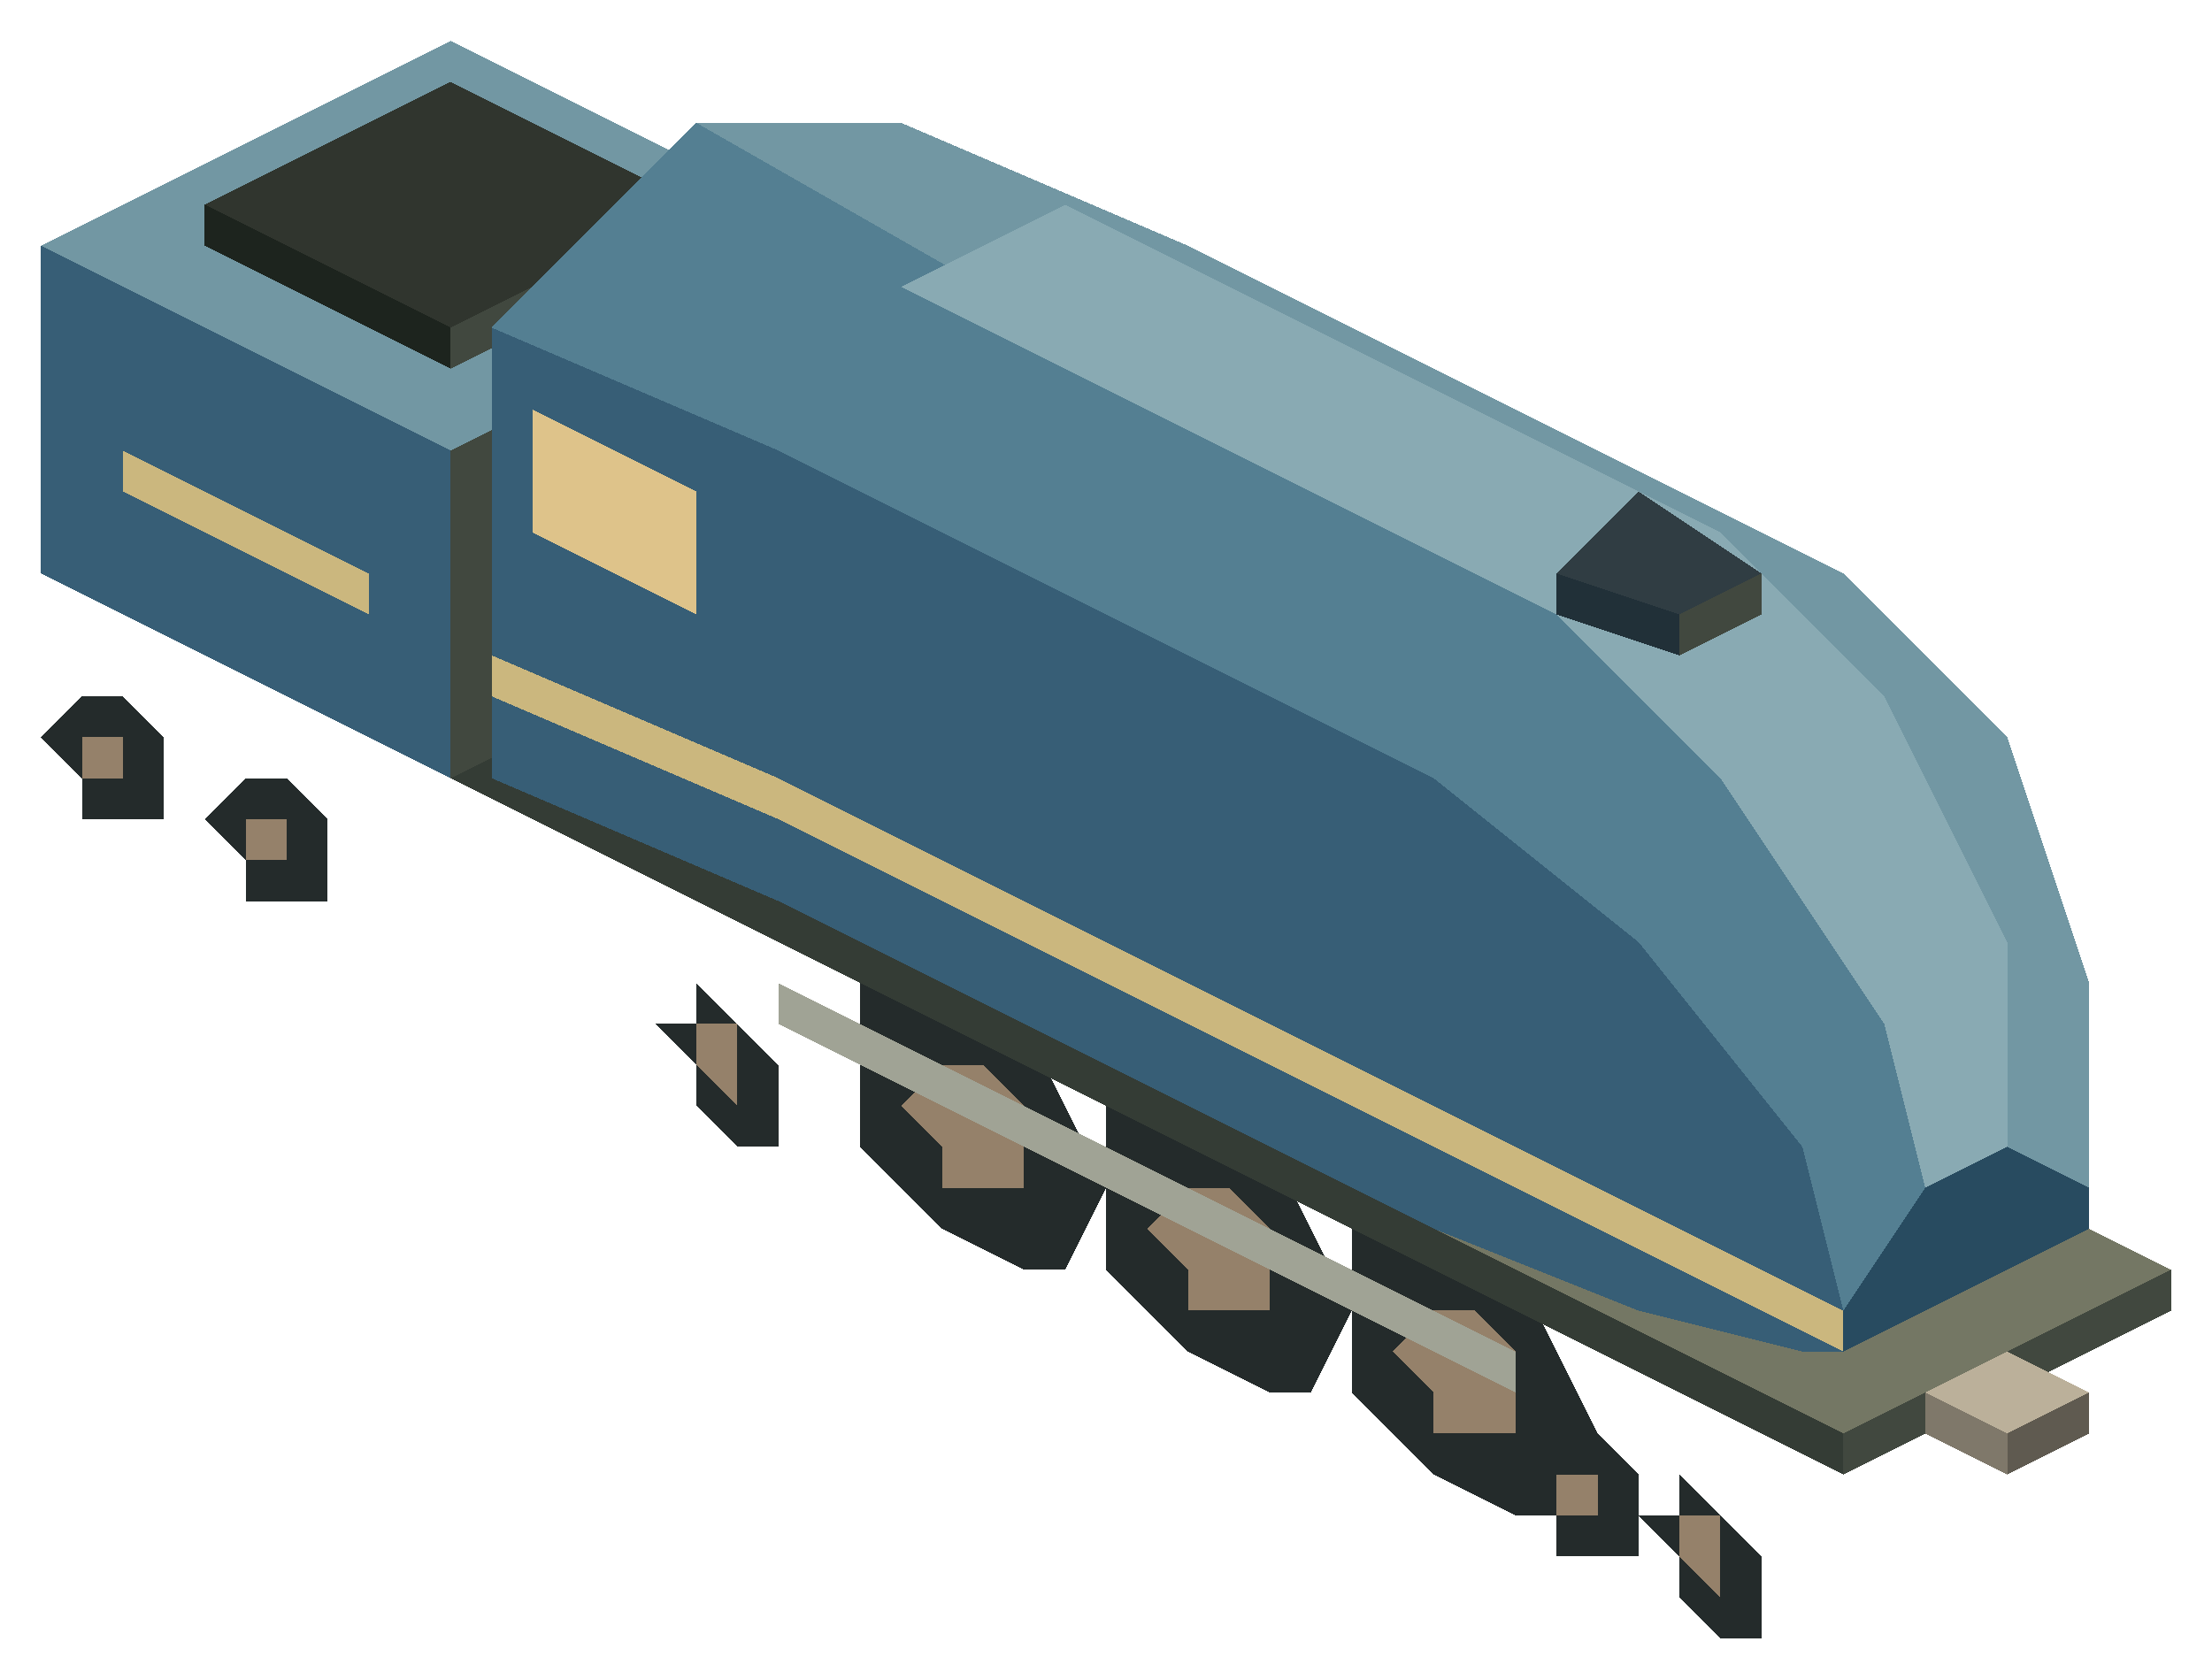
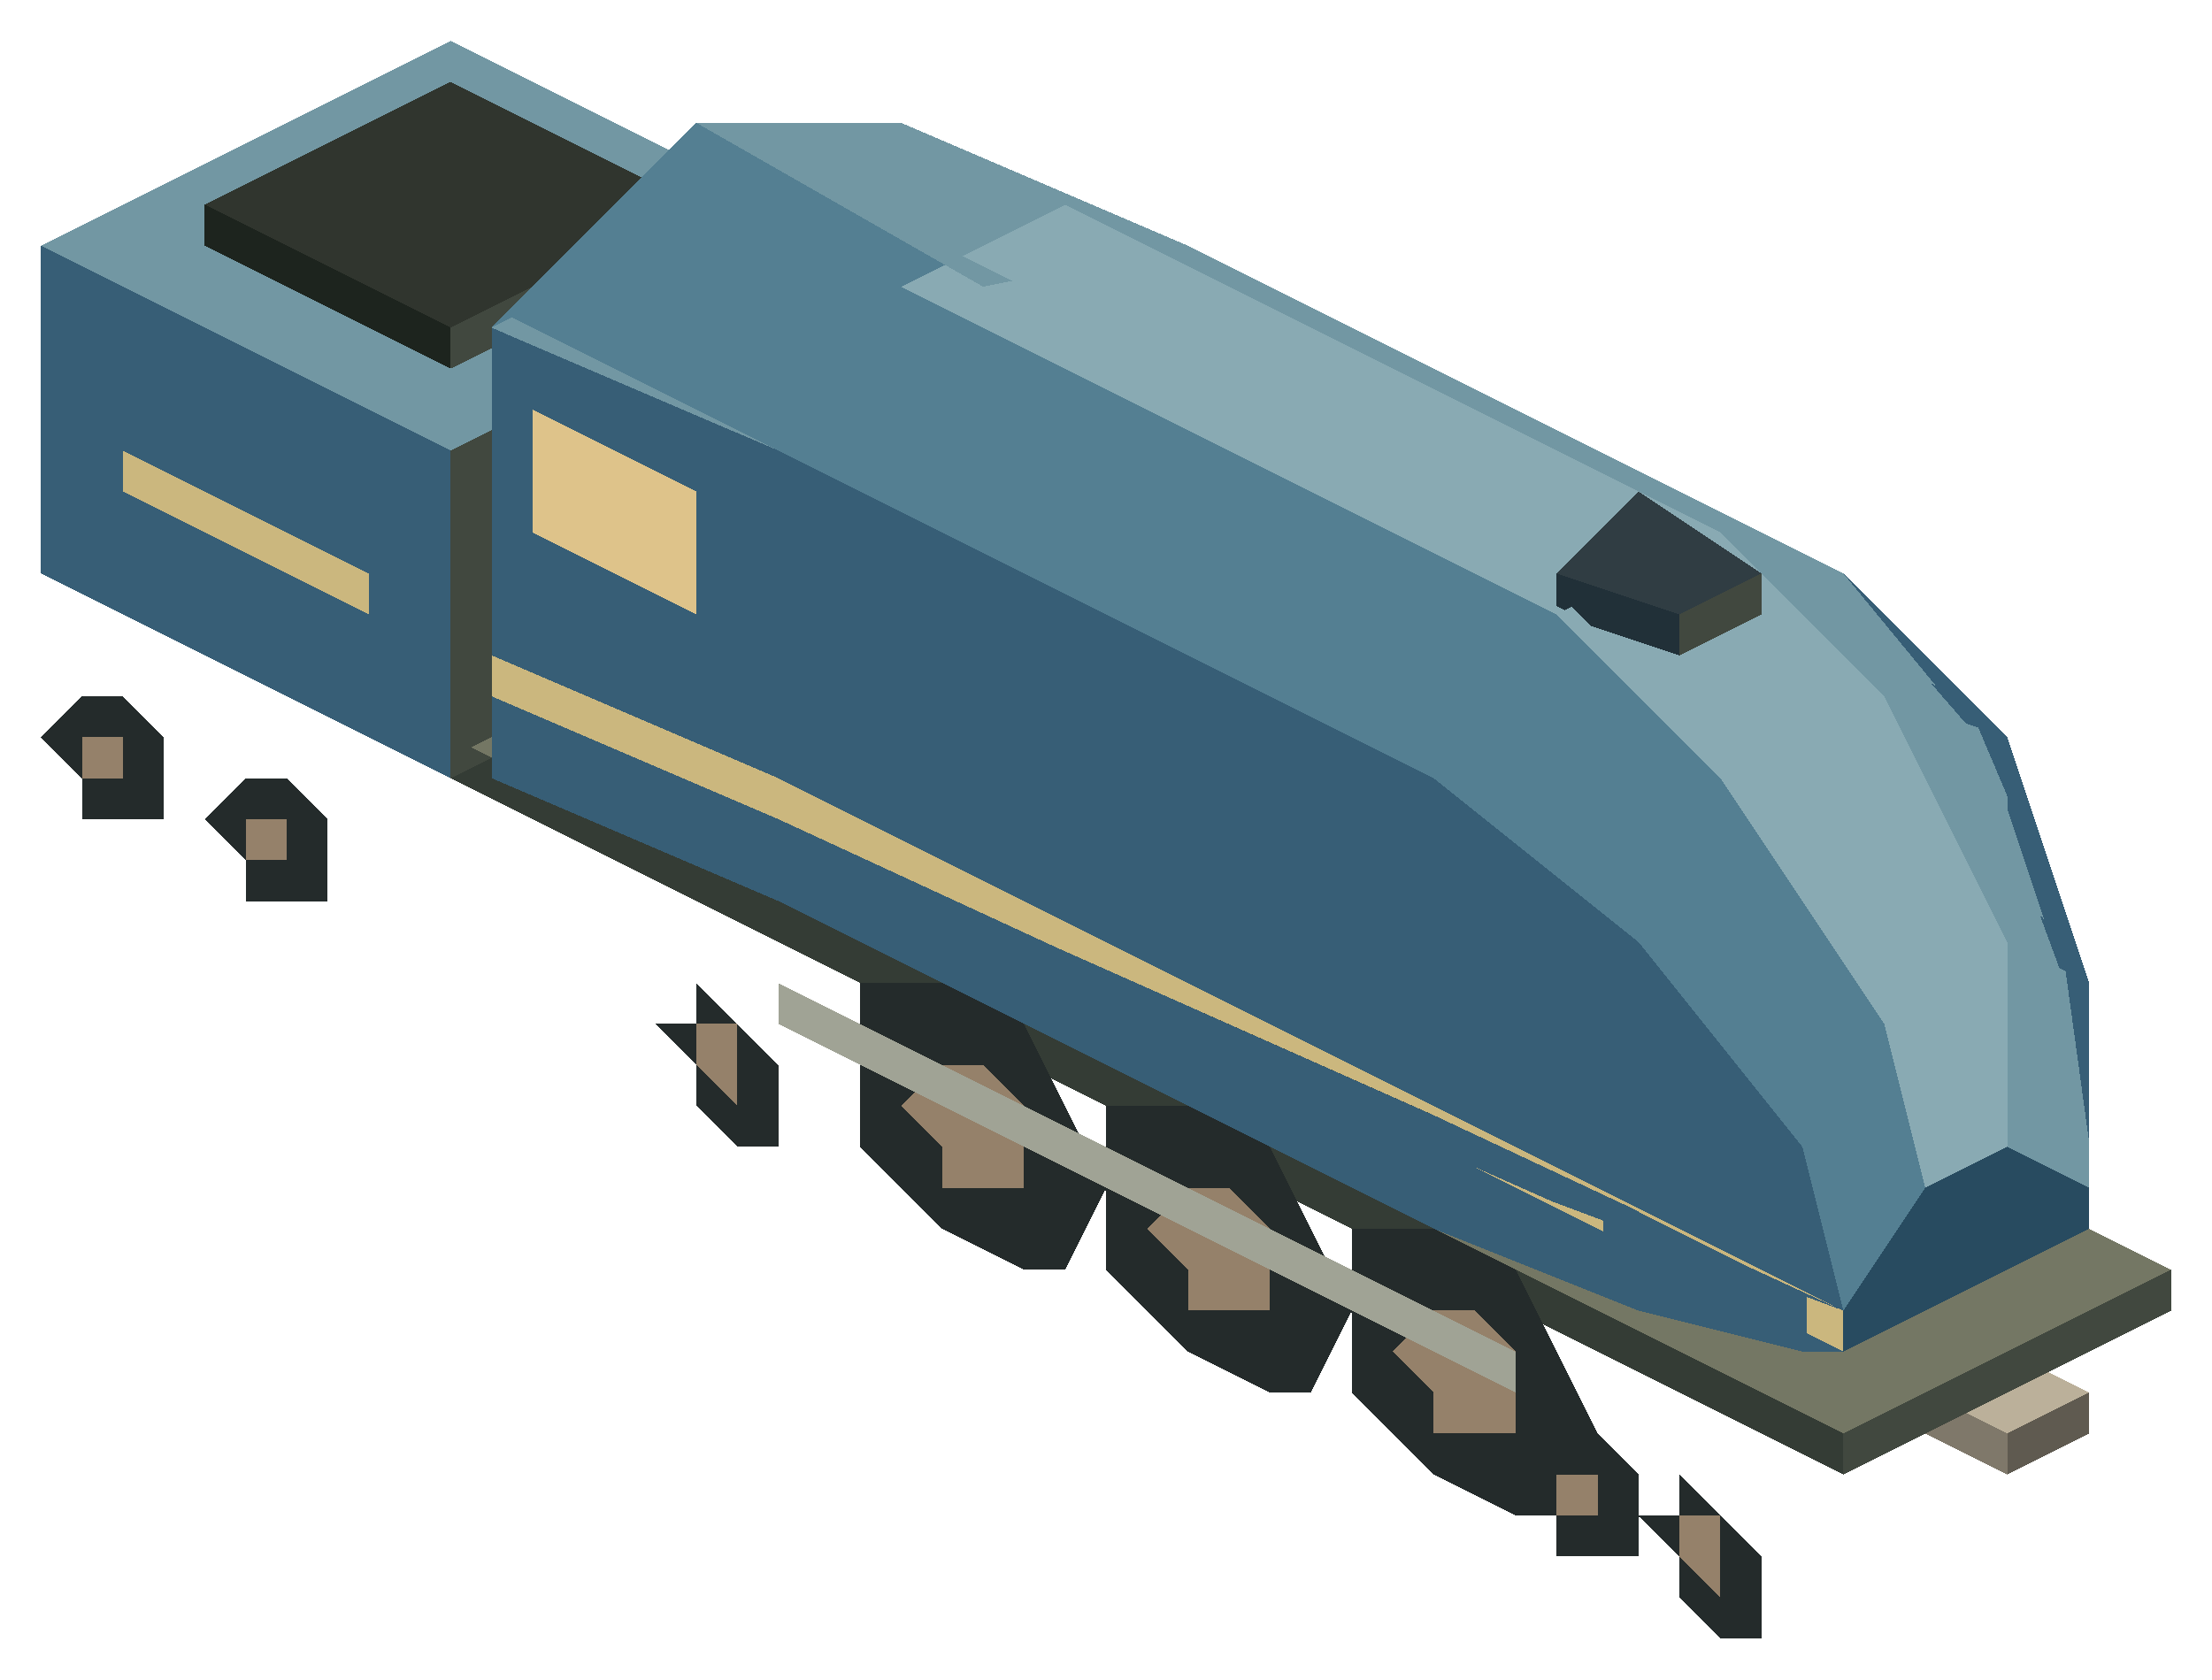
<svg xmlns="http://www.w3.org/2000/svg" width="54" height="41" viewBox="0 0 54 41" shape-rendering="crispEdges" data-template="railyard-loco-steam-streamliner-right" data-anchor-x="5" data-anchor-y="16" data-length-m="22">
+   <g id="silhouette-underlays">
+     <path d="M3,12 5,11 7,12 7,13 5,14 3,13Z" fill="#5f5a50" />
+     <path d="M1,13 9,9 53,31 53,32 45,36 1,14Z" fill="#41483f" />
+     <path d="M1,6 11,1 21,6 21,14 11,19 1,14Z" fill="#41483f" />
+     <path d="M5,5 11,2 17,5 17,6 11,9 5,6Z" fill="#41483f" />
+     <path d="M3,11 9,14 9,15 3,12Z" fill="#41483f" />
+     <path d="M12,8 22,3 29,6 29,17 19,22 12,19Z" fill="#41483f" />
+     <path d="M12,16 19,19 19,20 12,17Z" fill="#41483f" />
+     <path d="M38,14 40,12 43,14 43,15 41,16 38,15Z" fill="#41483f" />
+     <path d="M47,34 49,33 51,34 51,35 49,36 47,35Z" fill="#5f5a50" />
+   </g>
  <g id="coupler">
-     <polygon points="3,12 5,11 7,12 7,13 5,14 3,13" fill="#5f5a50" />
-     <polygon points="3,13 5,14 5,13 3,12" fill="#7f786a" />
-     <polygon points="7,13 5,14 5,13 7,12" fill="#5f5a50" />
-     <polygon points="5,11 7,12 5,13 3,12" fill="#bbb09a" />
-   </g>
+ </g>
  <g id="running-gear">
-     <polygon points="4,19 4,18 3,17 2,17 2,17 1,18 2,19 2,20 3,20 4,20" fill="#242b2b" />
-     <polygon points="3,19 3,18 3,18 3,18 2,18 2,18 2,19 3,19 3,19 3,19" fill="#95816a" />
-     <polygon points="8,21 8,20 7,19 6,19 6,19 5,20 6,21 6,22 7,22 8,22" fill="#242b2b" />
-     <polygon points="7,21 7,20 7,20 7,20 6,20 6,20 6,21 7,21 7,21 7,21" fill="#95816a" />
-     <polygon points="19,27 19,26 18,25 17,24 17,25 16,25 17,26 17,27 18,28 19,28" fill="#242b2b" />
-     <polygon points="18,26 18,26 18,26 18,25 17,25 17,26 17,26 18,27 18,27 18,27" fill="#95816a" />
-     <polygon points="27,29 26,27 25,25 23,24 21,24 21,26 21,28 23,30 25,31 26,31" fill="#242b2b" />
-     <polygon points="25,28 25,27 24,26 23,26 23,26 22,27 23,28 23,29 24,29 25,29" fill="#95816a" />
-     <polygon points="33,32 32,30 31,28 29,27 27,27 27,29 27,31 29,33 31,34 32,34" fill="#242b2b" />
-     <polygon points="31,31 31,30 30,29 29,29 29,29 28,30 29,31 29,32 30,32 31,32" fill="#95816a" />
-     <polygon points="39,35 38,33 37,31 35,30 33,30 33,32 33,34 35,36 37,37 38,37" fill="#242b2b" />
-     <polygon points="37,34 37,33 36,32 35,32 35,32 34,33 35,34 35,35 36,35 37,35" fill="#95816a" />
-     <polygon points="40,37 40,36 39,35 38,35 38,35 37,36 38,37 38,38 39,38 40,38" fill="#242b2b" />
-     <polygon points="39,37 39,36 39,36 39,36 38,36 38,36 38,37 39,37 39,37 39,37" fill="#95816a" />
-     <polygon points="43,39 43,38 42,37 41,36 41,37 40,37 41,38 41,39 42,40 43,40" fill="#242b2b" />
-     <polygon points="42,38 42,38 42,38 42,37 41,37 41,38 41,38 42,39 42,39 42,39" fill="#95816a" />
+     <path d="M4,19 4,20 3,20ZM4,19 3,20 2,20ZM4,19 2,20 2,19ZM4,19 2,19 1,18ZM4,19 2,19 1,18ZM2,18.333 2,19 2,19 1,18ZM2,18.333 4,19 2,19 2,19ZM2,18.333 4,19 2,19 2,19ZM2,18.333 4,19 2,19 2,19ZM3,18.667 4,19 3,19ZM2,18.333 3,18.667 3,19 2,19 2,19ZM3,17 4,18 4,19ZM3,17 4,19 1,18ZM3,17 4,19 1,18ZM2,17.5 2,18.333 1,18ZM2,17.5 3,17 4,19 2,18.333ZM2,18 2,17.5 3,17 3.5,18ZM2,18 3.5,18 4,19 2,18.333ZM2,18 3.5,18 4,19 2,18.333ZM3,18 3.5,18 4,19 3,18.667ZM2,18 3,18 3,18.667 2,18.333ZM1,18 2,17 3,17ZM8,21 8,22 7,22ZM8,21 7,22 6,22ZM8,21 6,22 6,21ZM8,21 6,21 5,20ZM8,21 6,21 5,20ZM6,20.333 6,21 6,21 5,20ZM6,20.333 8,21 6,21 6,21ZM6,20.333 8,21 6,21 6,21ZM6,20.333 8,21 6,21 6,21ZM7,20.667 8,21 7,21ZM6,20.333 7,20.667 7,21 6,21 6,21ZM7,19 8,20 8,21ZM7,19 8,21 5,20ZM7,19 8,21 5,20ZM6,19.5 6,20.333 5,20ZM6,19.5 7,19 8,21 6,20.333ZM6,20 6,19.5 7,19 7.5,20ZM6,20 7.5,20 8,21 6,20.333ZM6,20 7.5,20 8,21 6,20.333ZM7,20 7.5,20 8,21 7,20.667ZM6,20 7,20 7,20.667 6,20.333ZM5,20 6,19 7,19ZM19,27 19,28 18,28ZM19,27 18,28 17,27ZM19,27 17,27 17,26ZM19,27 17,27 17,26ZM17,26 18,27 17,27 17,26ZM19,27 18,27 17,26 17,26ZM18,26.5 19,27 18,27 18,27ZM18,26.5 18,27 18,27 17,26 17,26ZM18,26.5 18,27 18,27 17,26 17,26ZM19,27 17,26 16,25ZM19,27 17,26 16,25ZM19,27 17,26 16,25ZM17,25.667 17,26 17,26 16,25ZM18,26.333 19,27 18,26.5ZM17,25.667 18,26.333 18,26.5 17,26 17,26ZM17,25.667 18,26.333 18,26.5 17,26 17,26ZM19,27 16,25 17,25ZM19,27 16,25 17,25ZM19,27 16,25 17,25ZM17,25 17,25.667 16,25 17,25ZM18,26 19,27 18,26.333ZM18,26 18,26.333 17,25.667 17,25 17,25ZM18,26 18,26.333 17,25.667 17,25 17,25ZM19,27 17,25 17,24ZM19,27 17,25 17,24ZM19,27 17,25 17,24ZM17.667,25 17,25 17,25 17,24ZM18,25.5 19,27 18,26ZM17.667,25 18,25.5 18,26 17,25 17,25ZM17.667,25 18,25.5 18,26 17,25 17,25ZM19,27 17,24 18,25ZM19,27 17,24 18,25ZM19,27 17,24 18,25ZM18,25 17.667,25 17,24 18,25ZM19,27 18,25.5 18,25 18,25 18,25ZM18,25 18,25.5 17.667,25 18,25 18,25ZM18,25 18,25.5 17.667,25 18,25 18,25ZM18,25 19,26 19,27ZM25,27 25,25 25,25 26,27 26.333,27.667ZM26,31 25,31 25,31 25,28 27,29 27,29ZM25,29 25,31 25,31 23,30 22,29ZM23,28 23,29 23,29 22,29 21,28 21,28ZM23,28 23,28 21,28 21,28 21,26 21,26ZM23,26 23,26 21,25 21,24 23,24 23,24ZM22.333,26.667 22,27 22,27 22,27 21,26 21,26 21,26ZM25,27 23,25 23,24 23,24 25,25 25,25ZM23.5,25.5 23,26 23,25ZM23.5,25.5 24,26 24,26 24,26 23,26 23,26ZM31,30 31,28 31,28 32,30 32.333,30.667ZM32,34 31,34 31,34 31,31 33,32 33,32ZM31,32 31,34 31,34 29,33 28,32ZM29,31 29,32 29,32 28,32 27,31 27,31ZM29,31 29,31 27,31 27,31 27,29 27,29ZM29,29 29,29 27,28 27,27 29,27 29,27ZM28.333,29.667 28,30 28,30 28,30 27,29 27,29 27,29ZM31,30 29,28 29,27 29,27 31,28 31,28ZM29.5,28.5 29,29 29,28ZM29.5,28.5 30,29 30,29 30,29 29,29 29,29ZM38,37 38,37 37,37 37,37 37,36ZM37,36 37,36 37,36 37,36 37,31 37,31 38,33 38.667,34.333ZM39,35 39,35 38,35 38.667,34.333 39,35ZM37,35 37,37 37,37 35,36 34,35ZM35,34 35,35 35,35 34,35 33,34 33,34ZM35,34 35,34 33,34 33,34 33,32 33,32ZM35,32 33,31 33,30 35,30 35,30ZM34.333,32.667 34,33 34,33 34,33 33,32 33,32 33,32ZM37,33 35,31 35,30 35,30 37,31 37,31ZM35.5,31.5 35,32 35,31ZM35,32 35.5,31.5 36,32 36,32 36,32ZM40,37 40,38 39,38ZM40,37 39,38 38,38ZM40,37 38,38 38,37ZM40,37 38,37 37,36ZM40,37 38,37 37,36ZM38,36.333 38,37 38,37 37,36ZM38,36.333 40,37 38,37 38,37ZM38,36.333 40,37 38,37 38,37ZM38,36.333 40,37 38,37 38,37ZM39,36.667 40,37 39,37ZM38,36.333 39,36.667 39,37 38,37 38,37ZM39,35 40,36 40,37ZM39,35 40,37 37,36ZM39,35 40,37 37,36ZM38,35.5 38,36.333 37,36ZM38,35.5 39,35 40,37 38,36.333ZM38,36 38,35.5 39,35 39.5,36ZM38,36 39.5,36 40,37 38,36.333ZM38,36 39.5,36 40,37 38,36.333ZM39,36 39.5,36 40,37 39,36.667ZM38,36 39,36 39,36.667 38,36.333ZM37,36 38,35 39,35ZM43,39 43,40 42,40ZM43,39 42,40 41,39ZM43,39 41,39 41,38ZM43,39 41,39 41,38ZM41,38 42,39 41,39 41,38ZM43,39 42,39 41,38 41,38ZM42,38.5 43,39 42,39 42,39ZM42,38.5 42,39 42,39 41,38 41,38ZM42,38.5 42,39 42,39 41,38 41,38ZM43,39 41,38 40,37ZM43,39 41,38 40,37ZM43,39 41,38 40,37ZM41,37.667 41,38 41,38 40,37ZM42,38.333 43,39 42,38.5ZM41,37.667 42,38.333 42,38.5 41,38 41,38ZM41,37.667 42,38.333 42,38.5 41,38 41,38ZM43,39 40,37 41,37ZM43,39 40,37 41,37ZM43,39 40,37 41,37ZM41,37 41,37.667 40,37 41,37ZM42,38 43,39 42,38.333ZM42,38 42,38.333 41,37.667 41,37 41,37ZM42,38 42,38.333 41,37.667 41,37 41,37ZM43,39 41,37 41,36ZM43,39 41,37 41,36ZM43,39 41,37 41,36ZM41.667,37 41,37 41,37 41,36ZM42,37.5 43,39 42,38ZM41.667,37 42,37.5 42,38 41,37 41,37ZM41.667,37 42,37.5 42,38 41,37 41,37ZM43,39 41,36 42,37ZM43,39 41,36 42,37ZM43,39 41,36 42,37ZM42,37 41.667,37 41,36 42,37ZM43,39 42,37.5 42,37 42,37 42,37ZM42,37 42,37.5 41.667,37 42,37 42,37ZM42,37 42,37.5 41.667,37 42,37 42,37ZM42,37 43,38 43,39Z" fill="#242b2b" />
+     <path d="M3,19 3,19 3,19 2,19 2,18 2,18 3,18 3,18 3,18 3,19ZM7,21 7,21 7,21 6,21 6,20 6,20 7,20 7,20 7,20 7,21ZM18,27 18,27 18,27 17,26 17,26 17,25 18,25 18,26 18,26 18,26ZM25,28 25,29 24,29ZM25,28 24,29 23,29ZM25,28 23,29 23,28ZM25,28 23,28 22,27ZM24.333,26.667 24,26 25,27 25,27ZM23.5,26.25 24,26 24.333,26.667ZM22.5,26.75 25,28 25,28 22,27ZM23.5,26.25 23,26 23,26 24,26ZM22.5,26.75 22,27 22.333,26.667ZM31,31 31,32 30,32ZM31,31 30,32 29,32ZM31,31 29,32 29,31ZM31,31 29,31 28,30ZM30.333,29.667 30,29 31,30 31,30ZM29.5,29.25 30,29 30.333,29.667ZM28.5,29.75 31,31 31,31 28,30ZM29.5,29.25 29,29 29,29 30,29ZM28.5,29.75 28,30 28.333,29.667ZM37,34 37,35 36,35ZM37,34 36,35 35,35ZM37,34 35,35 35,34ZM37,34 35,34 34,33ZM36.333,32.667 36,32 37,33 37,33ZM35.5,32.25 36,32 36.333,32.667ZM34.5,32.75 37,34 37,34 34,33ZM35.5,32.25 35,32 35,32 36,32ZM34.5,32.75 34,33 34.333,32.667ZM39,37 39,37 39,37 38,37 38,36 38,36 39,36 39,36 39,36 39,37ZM42,39 42,39 42,39 41,38 41,38 41,37 42,37 42,38 42,38 42,38Z" fill="#95816a" />
  </g>
  <g id="frame">
-     <polygon points="1,13 9,9 53,31 53,32 45,36 1,14" fill="#41483f" />
-     <polygon points="1,14 45,36 45,35 1,13" fill="#343c35" />
-     <polygon points="53,32 45,36 45,35 53,31" fill="#41483f" />
-     <polygon points="9,9 53,31 45,35 1,13" fill="#747764" />
+     <path d="M37,31 37,31 45,35 45,36 37.667,32.333ZM11.667,18.667 13,20 11,19ZM19,22 21,23 21,24 19,23ZM12,19 19,22 19,22 19,23 13,20ZM12,19 12,19 11.667,18.667 12,18.5ZM21,23 23,24 21,24 21,24ZM25,25 27,26 27,27 25.667,26.333ZM27,26 29,27 27,27 27,27ZM31,28 33,29 33,30 31.667,29.333ZM33,29 35,30 33,30 33,30Z" fill="#343c35" />
+     <path d="M53,32 45,36 45,35 53,31Z" fill="#41483f" />
+     <path d="M51,31 51,30 53,31 52,31.5ZM51,31 50,30.5 51,30 51,30ZM12,18 12,18.5 11.5,18.25ZM51,31 52,31.5 51,32ZM47.667,31.667 50,30.5 51,31 51,32 48.111,33.444ZM45.222,32.889 47.667,31.667 48.111,33.444 45.667,34.667ZM45,33 45.222,32.889 45.667,34.667 45,35 45,35ZM44.333,33 45,33 45,35 45,35 43.5,34.25ZM44,33 44.333,33 44,33.5ZM41.143,32.286 44,33 44,33.5 43.5,34.25 40.75,32.875ZM40,32 41.143,32.286 40.75,32.875 40,32.5ZM35,30 40,32 40,32.5 35,30Z" fill="#747764" />
  </g>
  <g id="coupling-rods">
-     <polygon points="19,25 37,34 37,33 19,24" fill="#a0a395" />
+     <path d="M19,24 37,33 37,34 19,25Z" fill="#a0a395" />
  </g>
  <g id="tender">
-     <polygon points="1,6 11,1 21,6 21,14 11,19 1,14" fill="#41483f" />
-     <polygon points="1,14 11,19 11,11 1,6" fill="#375e76" />
-     <polygon points="21,14 11,19 11,11 21,6" fill="#41483f" />
-     <polygon points="11,1 21,6 11,11 1,6" fill="#7297a3" />
-     <polygon points="5,5 11,2 17,5 17,6 11,9 5,6" fill="#41483f" />
-     <polygon points="5,6 11,9 11,8 5,5" fill="#1d241e" />
-     <polygon points="17,6 11,9 11,8 17,5" fill="#41483f" />
-     <polygon points="11,2 17,5 11,8 5,5" fill="#30352e" />
-     <polygon points="3,11 9,14 9,15 3,12" fill="#41483f" />
-     <polygon points="3,12 9,15 9,14 3,11" fill="#cbb77e" />
-     <polygon points="9,15 9,15 9,14 9,14" fill="#41483f" />
-     <polygon points="3,11 9,14 9,14 3,11" fill="#cbb77e" />
+     <path d="M1,10 1,6 11,11 11,15ZM9,14 11,15 11,19 9,18ZM1,11 9,15 9,18 1,14ZM3,12 1,11 1,10 3,11Z" fill="#375e76" />
+     <path d="M12,18.5 11,19 11,18ZM12,10.5 12,18 11.5,18.25 11,18 11,11 12,10.5ZM12,8 12,8 11.462,7.769 13,7ZM12,8 12,8.5 11,9 11,8 11.462,7.769Z" fill="#41483f" />
+     <path d="M5,4 5,8 1,6ZM11,2 10,1.5 11,1ZM11,2 11,2 5,5 5,5 5,4 10,1.5ZM15.667,4.333 11,2 11,1 11,1 16.333,3.667ZM11,9 12,8.5 12,8.5 12,10.5 11,11 11,11ZM5,6 11,9 11,11 5,8Z" fill="#7297a3" />
+     <path d="M5,5 11,8 11,9 5,6Z" fill="#1d241e" />
+     <path d="M5,5 11.462,7.769 11,8 5,5ZM11,2 15.667,4.333 13,7 11.462,7.769 5,5 5,5Z" fill="#30352e" />
+     <path d="M3,11 9,14 9,15 3,12Z" fill="#cbb77e" />
  </g>
  <g id="cab">
-     <polygon points="12,8 22,3 29,6 29,17 19,22 12,19" fill="#41483f" />
-     <polygon points="12,19 19,22 19,11 12,8" fill="#375e76" />
-     <polygon points="29,17 19,22 19,11 29,6" fill="#41483f" />
-     <polygon points="22,3 29,6 19,11 12,8" fill="#7297a3" />
-     <polygon points="13,13 17,15 17,12 13,10" fill="#dec38a" />
-     <polygon points="22,3 17,3 24,7 29,6" fill="#7297a3" />
-     <polygon points="17,3 12,8 19,11 24,7" fill="#547f92" />
-     <polygon points="12,16 19,19 19,20 12,17" fill="#41483f" />
-     <polygon points="12,17 19,20 19,19 12,16" fill="#cbb77e" />
-     <polygon points="19,20 19,20 19,19 19,19" fill="#41483f" />
-     <polygon points="12,16 19,19 19,19 12,16" fill="#cbb77e" />
+     <path d="M12,9.5 12,8 19,11 19,13ZM17,18.143 17,12 19,13 19,19ZM17,19.143 19,20 19,22 17,21.143ZM12,16 12,12.5 17,15 17,18.143ZM12,17 17,19.143 17,21.143 12,19ZM13,13 12,12.5 12,9.5 13,10Z" fill="#375e76" />
+     <path d="M14.714,8.857 19,11 19,11 14.227,8.955ZM12.5,7.75 14.714,8.857 14.227,8.955 12,8ZM22,3 26,5 23.067,6.467 17,3 22,3ZM23.5,6.25 24.714,6.857 24,7 24,7 23.067,6.467ZM29,6 29,6 26,5 22,3 22,3Z" fill="#7297a3" />
+     <path d="M13,10 17,12 17,15 13,13Z" fill="#dec38a" />
+     <path d="M22,7 19,11 19,11 19,11 12.333,7.667 16,4ZM17,3 23.067,6.467 22,7 16,4 17,3ZM12.5,7.75 12,8 12,8 12.333,7.667Z" fill="#547f92" />
+     <path d="M12,16 19,19 19,20 12,17Z" fill="#cbb77e" />
  </g>
  <g id="boiler">
</g>
  <g id="streamlined-casing">
-     <polygon points="29,17 45,25 45,14 29,6" fill="#375e76" />
-     <polygon points="45,25 49,27 49,18 45,14" fill="#375e76" />
-     <polygon points="49,27 51,29 51,24 49,18" fill="#375e76" />
-     <polygon points="51,29 51,30 51,29 51,24" fill="#375e76" />
-     <polygon points="29,6 45,14 42,13 26,5" fill="#7297a3" />
-     <polygon points="45,14 49,18 46,17 42,13" fill="#7297a3" />
-     <polygon points="49,18 51,24 49,23 46,17" fill="#7297a3" />
-     <polygon points="51,24 51,29 49,28 49,23" fill="#7297a3" />
-     <polygon points="26,5 42,13 38,15 22,7" fill="#89aab3" />
-     <polygon points="42,13 46,17 42,19 38,15" fill="#89aab3" />
-     <polygon points="46,17 49,23 46,25 42,19" fill="#89aab3" />
-     <polygon points="49,23 49,28 47,29 46,25" fill="#89aab3" />
-     <polygon points="22,7 38,15 35,19 19,11" fill="#547f92" />
-     <polygon points="38,15 42,19 40,23 35,19" fill="#547f92" />
-     <polygon points="42,19 46,25 44,28 40,23" fill="#547f92" />
-     <polygon points="46,25 47,29 45,32 44,28" fill="#547f92" />
-     <polygon points="19,11 35,19 35,30 19,22" fill="#375e76" />
-     <polygon points="35,19 40,23 40,32 35,30" fill="#375e76" />
-     <polygon points="40,23 44,28 44,33 40,32" fill="#375e76" />
-     <polygon points="44,28 45,32 45,33 44,33" fill="#375e76" />
-     <polygon points="51,30 51,29 49,28 47,29 45,32 45,33" fill="#284b60" />
+     <path d="M47.99,17.663 47.109,16.649 49,18 49,18 49,18ZM48.5,18.25 48.294,17.765 49,18 49,18 49,18 49,18.825ZM48.5,18.25 49,18.825 49,19.43ZM47.286,16.776 45,14 45,14 49,18 49,18ZM50.274,23.637 49.777,22.288 51,24ZM50.5,24.25 50.426,23.713 51,24 51,24 51,24 51,25.607ZM50.5,24.25 51,25.607 51,27.88ZM49.906,22.469 49,19.75 49,18 51,24 51,24ZM19,19 19,11 35,19 35,27ZM19,20 19,20 35,27.385 35,30 19,22ZM25.825,23.15 35,27.228 35,27.385ZM35,27 35,19 40,23 40,29.5ZM39.14,29.17 40,29.573 40,32 39.14,31.656ZM35,28 39.14,30.07 39.14,31.656 35,30ZM37.88,29.33 35.9,28.45 35,28 35,27.228 39.14,29.17 39.14,29.802ZM40,29.589 44,31.589 44,33 40,32ZM40,29.333 40,23 44,28 44,31.111ZM40,29.5 40,29.333 44,31.111 44,31.5ZM42.689,30.933 44,31.538 44,31.589ZM44,31.625 44,31.598 44.187,31.695ZM44,32.5 45,33 45,33 44,33ZM44.1,32.55 44,32.5 44,31.625 44.1,31.663ZM44,31.5 44,28 45,32 45,32ZM44.187,31.695 44,31.598 44,31.538 45,32Z" fill="#375e76" />
+     <path d="M29,6 45,14 42,13 26,5ZM47.286,16.776 42,13 45,14 45,14ZM45,15.143 45,16 42,13ZM45,15.143 47.109,16.649 47.99,17.663 46,17 45,16ZM49.906,22.469 49,21.2 49,19.75ZM49,19.43 49,21.2 46,17 48.294,17.765ZM49,21.2 49,23 46,17ZM49,21.2 49.777,22.288 50.274,23.637 49,23 49,23ZM51,27.88 51,29 49,23 50.426,23.713ZM51,29 49,28 49,23Z" fill="#7297a3" />
+     <path d="M28.286,6.143 38,11 38,15 22.571,7.286ZM40,12 42,13 41.714,13.143ZM38,14 38,14 38,11 40,12 40,12ZM38,14.8 38.2,14.9 38,15 38,15ZM23.067,6.467 24,7 22.571,7.286 22,7ZM23.5,6.25 26,5 28.286,6.143 24.714,6.857ZM42.2,15.4 43.667,14.667 45.5,16.5ZM43,14 41.714,13.143 42,13 43,14ZM43,15 43,14 43,14 43.667,14.667ZM41,16 42.2,15.4 45.5,16.5 46,17 42,19 41,18ZM38,15 41,16 41,18 38,15ZM38.825,15.275 38,15 38.367,14.817ZM46,17 49,23 46,25 42,19ZM49,23 49,28 47,29 46,25Z" fill="#89aab3" />
+     <path d="M22,7 38,15 35,19 19,11ZM35,19 38,15 42,19ZM42,19 40,23 35,19ZM40,23 42,19 46,25ZM46,25 44,28 40,23ZM44,28 46,25 47,29ZM47,29 45,32 44,28Z" fill="#547f92" />
+     <path d="M45,33 45,32 47,29 49,28 51,29 51,30Z" fill="#284b60" />
  </g>
  <g id="casing-details">
-     <polygon points="19,20 37,29 45,33 45,32 37,28 19,19" fill="#cbb77e" />
-     <polygon points="22,20 22,20 22,15 22,15" fill="#466d80" />
-     <polygon points="28,23 28,23 28,18 28,18" fill="#466d80" />
-     <polygon points="34,26 34,26 34,21 34,21" fill="#466d80" />
+     <path d="M19,20 19,19 37,28ZM25.825,23.15 19,20 37,28 39.1,29.05ZM35,27.228 39.1,29.05 42.38,30.69ZM42.689,30.933 40,29.589 40,29.573 42.38,30.69 45,32ZM44.1,31.663 45,32 45,33 44.1,32.55ZM39.14,29.802 39.14,30.07 37,29ZM37.88,29.33 37,29 35.9,28.45Z" fill="#cbb77e" />
  </g>
  <g id="recessed-chimney">
-     <polygon points="38,14 40,12 43,14 43,15 41,16 38,15" fill="#41483f" />
-     <polygon points="38,15 41,16 41,15 38,14" fill="#213038" />
-     <polygon points="43,15 41,16 41,15 43,14" fill="#41483f" />
-     <polygon points="40,12 43,14 41,15 38,14" fill="#303d43" />
+     <path d="M38.7,15.15 38,14.45 38,14 41,15 41,16 39.2,15.4ZM38.367,14.817 38.2,14.9 38,14.8 38,14.45ZM38.7,15.15 39.2,15.4 38.825,15.275Z" fill="#213038" />
+     <path d="M43,15 41,16 41,15 43,14Z" fill="#41483f" />
+     <path d="M40,12 43,14 41,15 38,14Z" fill="#303d43" />
  </g>
  <g id="coupler">
-     <polygon points="47,34 49,33 51,34 51,35 49,36 47,35" fill="#5f5a50" />
-     <polygon points="47,35 49,36 49,35 47,34" fill="#7f786a" />
-     <polygon points="51,35 49,36 49,35 51,34" fill="#5f5a50" />
-     <polygon points="49,33 51,34 49,35 47,34" fill="#bbb09a" />
+     <path d="M48,34.5 49,35 49,36 47,35Z" fill="#7f786a" />
+     <path d="M51,35 49,36 49,35 51,34Z" fill="#5f5a50" />
+     <path d="M50,33.5 51,34 49,35 48,34.5Z" fill="#bbb09a" />
  </g>
</svg>
